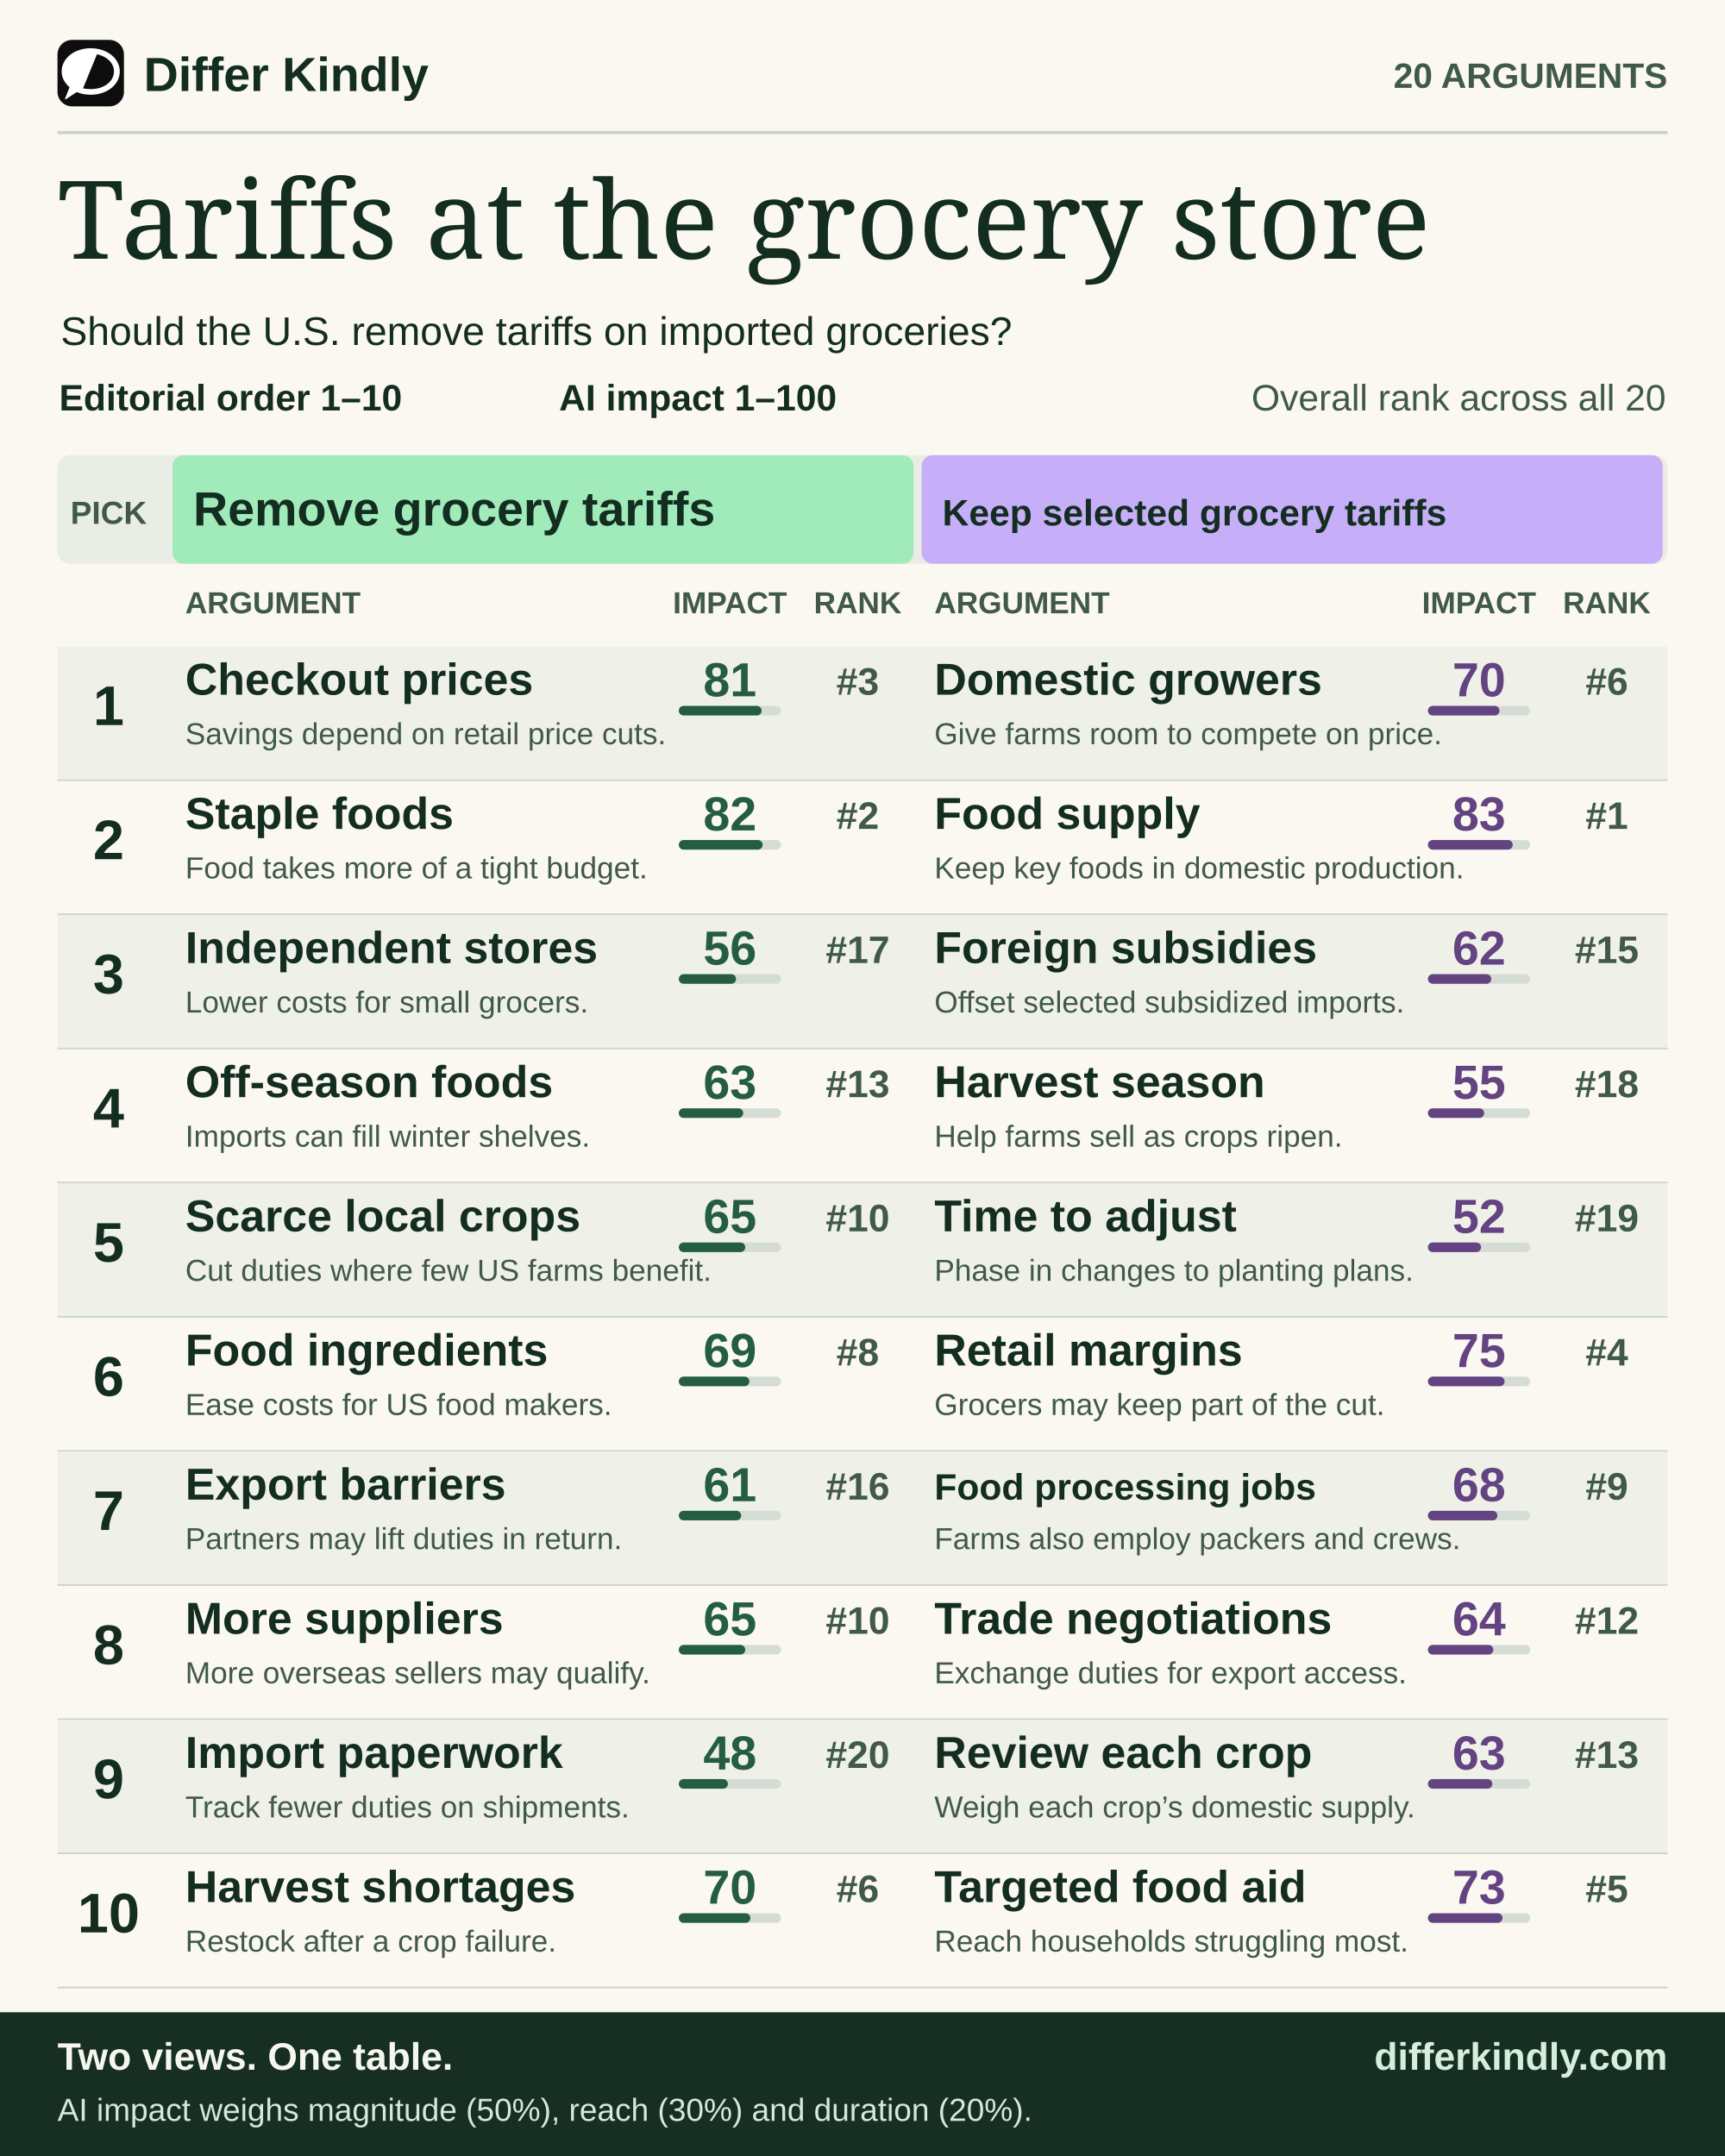
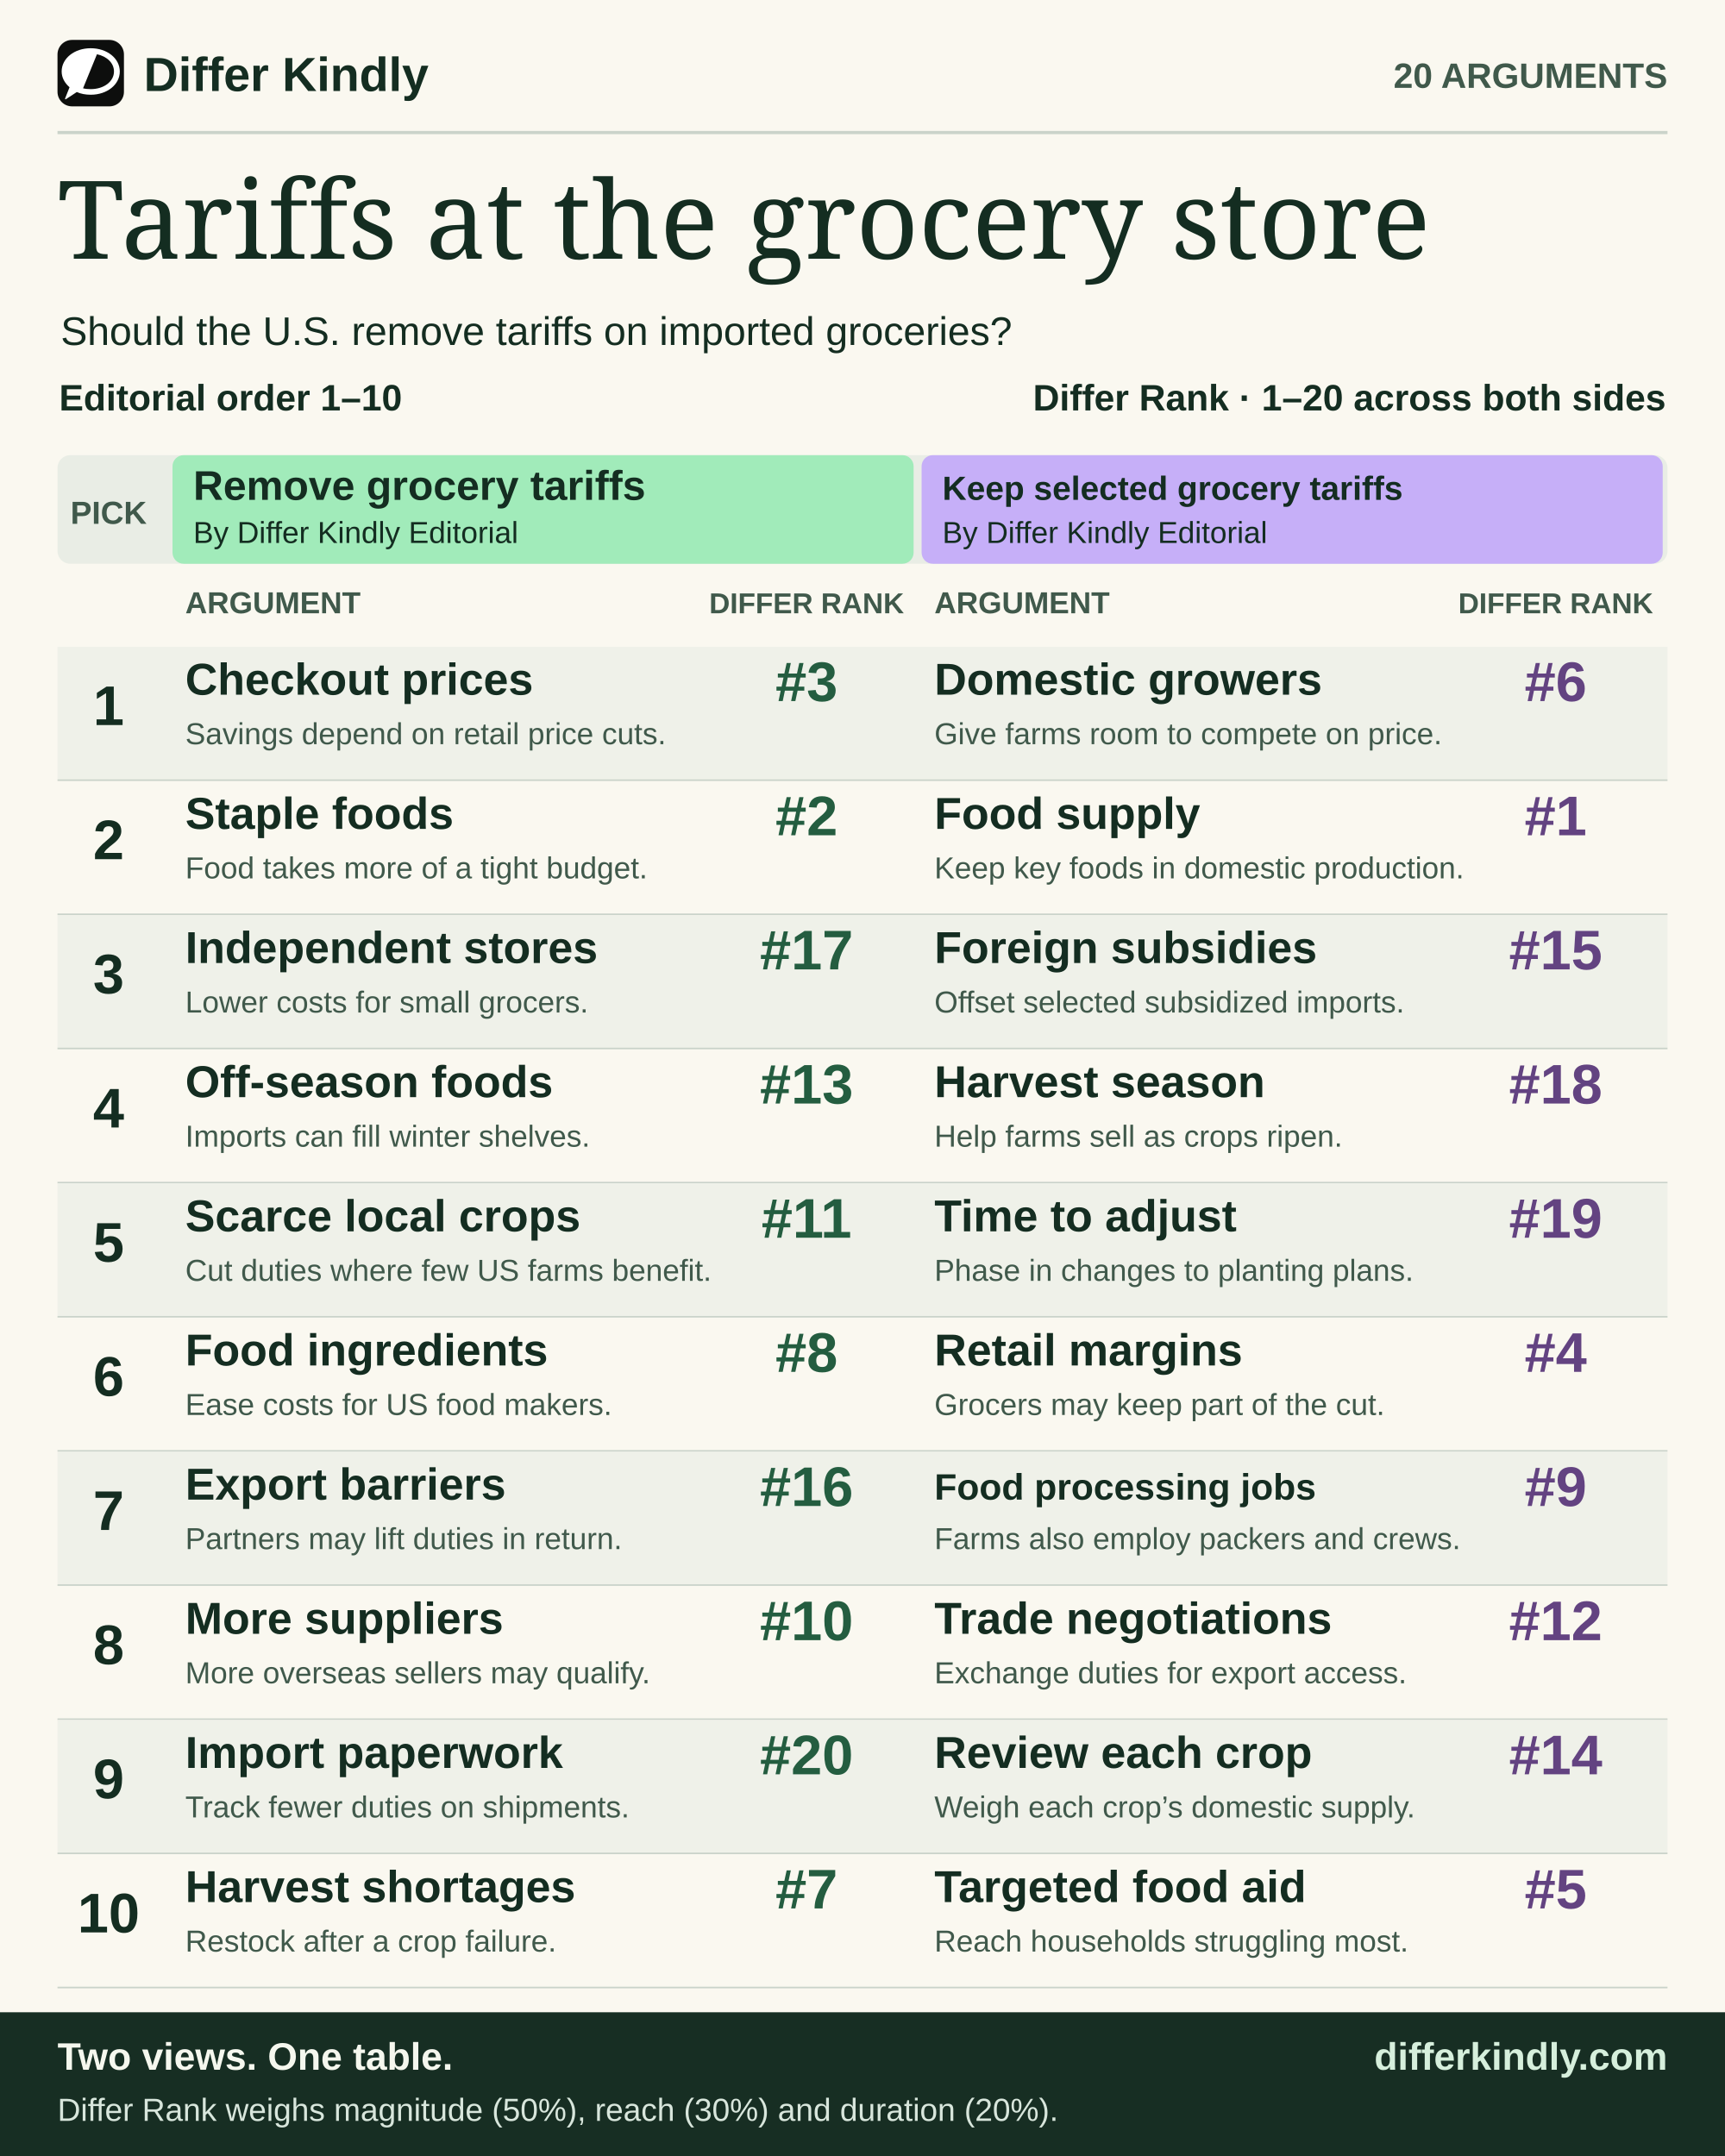
- <svg xmlns="http://www.w3.org/2000/svg" width="1080" height="1350" viewBox="0 0 1080 1350" data-poster-format="impact-v2" role="img" font-family="Arial, sans-serif">
+ <svg xmlns="http://www.w3.org/2000/svg" width="1080" height="1350" viewBox="0 0 1080 1350" data-poster-format="impact-v2" data-rank-method="differ-rank-v1" role="img" font-family="Arial, sans-serif">
  <rect x="0" y="0" width="1080" height="1350" rx="0" fill="#faf8f0" />
  <g transform="translate(36 25) scale(1.30)">
    <rect width="32" height="32" rx="7" fill="#0d0e0d" />
    <path fill="white" fill-rule="evenodd" d="M16 4C23.9 4 30 8.9 30 15.2S23.9 26.4 16 26.4C13.6 26.4 11.3 26 9.3 25.1L4.1 28.5Q3.5 28.8 3.7 28.1L5.8 22.8C3.4 20.7 2 18.1 2 15.2C2 8.9 8.1 4 16 4ZM19 6.9L12.3 23.3C13.5 23.6 14.7 23.7 16 23.7C22.4 23.7 27.2 20 27.2 15.2C27.2 11.1 23.8 7.9 19 6.9Z" />
  </g>
  <text x="90" y="57" font-size="30" font-weight="700" fill="#142d21">Differ Kindly</text>
  <text x="1044" y="55" font-size="22" font-weight="700" fill="#40594b" text-anchor="end">20 ARGUMENTS</text>
  <rect x="36" y="82" width="1008" height="2" rx="0" fill="#cad3ca" />
  <text x="36" y="162" font-size="68" font-weight="500" fill="#142d21" font-family="Georgia, serif">Tariffs at the grocery store</text>
  <text x="38" y="216" font-size="25" font-weight="400" fill="#142d21">Should the U.S. remove tariffs on imported groceries?</text>
  <text x="37" y="257" font-size="23" font-weight="700" fill="#142d21">Editorial order 1–10</text>
-   <text x="350" y="257" font-size="23" font-weight="700" fill="#142d21">AI impact 1–100</text>
-   <text x="1043" y="257" font-size="23" font-weight="400" fill="#40594b" text-anchor="end">Overall rank across all 20</text>
+   <text x="1043" y="257" font-size="23" font-weight="700" fill="#142d21" text-anchor="end">Differ Rank · 1–20 across both sides</text>
  <rect x="36" y="285" width="1008" height="68" rx="8" fill="#e9ede5" />
  <text x="68" y="328" font-size="20" font-weight="700" fill="#40594b" text-anchor="middle">PICK</text>
  <rect x="108" y="285" width="464" height="68" rx="7" fill="#a1ebba" />
-   <text x="121" y="329" font-size="30" font-weight="700" fill="#142d21">Remove grocery tariffs</text>
+   <text x="121" y="313" font-size="26" font-weight="700" fill="#142d21">Remove grocery tariffs</text>
+   <text x="121" y="340" font-size="19" font-weight="500" fill="#142d21" data-byline="0">By Differ Kindly Editorial</text>
  <text x="116" y="384" font-size="19" font-weight="700" fill="#40594b">ARGUMENT</text>
-   <text x="457" y="384" font-size="19" font-weight="700" fill="#40594b" text-anchor="middle">IMPACT</text>
-   <text x="537" y="384" font-size="19" font-weight="700" fill="#40594b" text-anchor="middle">RANK</text>
+   <text x="505" y="384" font-size="18" font-weight="700" fill="#40594b" text-anchor="middle">DIFFER RANK</text>
  <rect x="577" y="285" width="464" height="68" rx="7" fill="#c6aff8" />
-   <text x="590" y="329" font-size="23" font-weight="700" fill="#142d21">Keep selected grocery tariffs</text>
+   <text x="590" y="313" font-size="21" font-weight="700" fill="#142d21">Keep selected grocery tariffs</text>
+   <text x="590" y="340" font-size="19" font-weight="500" fill="#142d21" data-byline="1">By Differ Kindly Editorial</text>
  <text x="585" y="384" font-size="19" font-weight="700" fill="#40594b">ARGUMENT</text>
-   <text x="926" y="384" font-size="19" font-weight="700" fill="#40594b" text-anchor="middle">IMPACT</text>
-   <text x="1006" y="384" font-size="19" font-weight="700" fill="#40594b" text-anchor="middle">RANK</text>
+   <text x="974" y="384" font-size="18" font-weight="700" fill="#40594b" text-anchor="middle">DIFFER RANK</text>
  <rect x="36" y="405" width="1008" height="83" rx="0" fill="#eff1e9" />
  <text x="68" y="454" font-size="35" font-weight="700" fill="#142d21" text-anchor="middle">1</text>
-   <g data-argument-id="502ca531-c9d6-5be8-b950-83c68ea6931e" data-reader-id="502ca531-c9d6-5be8-b950-83c68ea6931e" data-rank="3" data-impact="81" data-confidence="moderate" data-explanation="Estimated magnitude 78/100, reach 93/100 and duration 72/100." data-pick="1" data-side="0">
+   <g data-argument-id="502ca531-c9d6-5be8-b950-83c68ea6931e" data-reader-id="502ca531-c9d6-5be8-b950-83c68ea6931e" data-rank="3" data-impact="81.3" data-author="Differ Kindly Editorial" data-confidence="moderate" data-explanation="Estimated magnitude 78/100, reach 93/100 and duration 72/100." data-pick="1" data-side="0">
    <path data-hit="" d="M108 405h464v83h-464z" fill="transparent" />
    <text x="116" y="435" font-size="28" font-weight="700" fill="#142d21">Checkout prices</text>
-     <text x="457" y="436" font-size="30" font-weight="700" fill="#245d40" text-anchor="middle">81</text>
-     <text x="537" y="435" font-size="24" font-weight="700" fill="#40594b" text-anchor="middle">#3</text>
-     <rect x="425" y="442" width="64" height="6" rx="3" fill="#d5dcd5" />
-     <rect x="425" y="442" width="51.84" height="6" rx="3" fill="#245d40" />
+     <text x="505" y="439" font-size="35" font-weight="700" fill="#245d40" text-anchor="middle">#3</text>
    <text x="116" y="466" font-size="19" font-weight="400" fill="#40594b">Savings depend on retail price cuts.</text>
  </g>
-   <g data-argument-id="ff638b04-07a1-54ab-8883-6c14b2005770" data-reader-id="ff638b04-07a1-54ab-8883-6c14b2005770" data-rank="6" data-impact="70" data-confidence="moderate" data-explanation="Estimated magnitude 77/100, reach 51/100 and duration 80/100." data-pick="1" data-side="1">
+   <g data-argument-id="ff638b04-07a1-54ab-8883-6c14b2005770" data-reader-id="ff638b04-07a1-54ab-8883-6c14b2005770" data-rank="6" data-impact="69.8" data-author="Differ Kindly Editorial" data-confidence="moderate" data-explanation="Estimated magnitude 77/100, reach 51/100 and duration 80/100." data-pick="1" data-side="1">
    <path data-hit="" d="M577 405h464v83h-464z" fill="transparent" />
    <text x="585" y="435" font-size="28" font-weight="700" fill="#142d21">Domestic growers</text>
-     <text x="926" y="436" font-size="30" font-weight="700" fill="#634381" text-anchor="middle">70</text>
-     <text x="1006" y="435" font-size="24" font-weight="700" fill="#40594b" text-anchor="middle">#6</text>
-     <rect x="894" y="442" width="64" height="6" rx="3" fill="#d5dcd5" />
-     <rect x="894" y="442" width="44.8" height="6" rx="3" fill="#634381" />
+     <text x="974" y="439" font-size="35" font-weight="700" fill="#634381" text-anchor="middle">#6</text>
    <text x="585" y="466" font-size="19" font-weight="400" fill="#40594b">Give farms room to compete on price.</text>
  </g>
  <rect x="36" y="488" width="1008" height="1" rx="0" fill="#cad3ca" />
  <text x="68" y="538" font-size="35" font-weight="700" fill="#142d21" text-anchor="middle">2</text>
-   <g data-argument-id="6b3e9f08-fe79-5b91-aee3-1a5a050b9e71" data-reader-id="6b3e9f08-fe79-5b91-aee3-1a5a050b9e71" data-rank="2" data-impact="82" data-confidence="moderate" data-explanation="Estimated magnitude 86/100, reach 80/100 and duration 76/100." data-pick="2" data-side="0">
+   <g data-argument-id="6b3e9f08-fe79-5b91-aee3-1a5a050b9e71" data-reader-id="6b3e9f08-fe79-5b91-aee3-1a5a050b9e71" data-rank="2" data-impact="82.2" data-author="Differ Kindly Editorial" data-confidence="moderate" data-explanation="Estimated magnitude 86/100, reach 80/100 and duration 76/100." data-pick="2" data-side="0">
    <path data-hit="" d="M108 489h464v83h-464z" fill="transparent" />
    <text x="116" y="519" font-size="28" font-weight="700" fill="#142d21">Staple foods</text>
-     <text x="457" y="520" font-size="30" font-weight="700" fill="#245d40" text-anchor="middle">82</text>
-     <text x="537" y="519" font-size="24" font-weight="700" fill="#40594b" text-anchor="middle">#2</text>
-     <rect x="425" y="526" width="64" height="6" rx="3" fill="#d5dcd5" />
-     <rect x="425" y="526" width="52.48" height="6" rx="3" fill="#245d40" />
+     <text x="505" y="523" font-size="35" font-weight="700" fill="#245d40" text-anchor="middle">#2</text>
    <text x="116" y="550" font-size="19" font-weight="400" fill="#40594b">Food takes more of a tight budget.</text>
  </g>
-   <g data-argument-id="3c125cfe-783d-54bf-8857-4858492866d3" data-reader-id="3c125cfe-783d-54bf-8857-4858492866d3" data-rank="1" data-impact="83" data-confidence="moderate" data-explanation="Estimated magnitude 82/100, reach 80/100 and duration 91/100." data-pick="2" data-side="1">
+   <g data-argument-id="3c125cfe-783d-54bf-8857-4858492866d3" data-reader-id="3c125cfe-783d-54bf-8857-4858492866d3" data-rank="1" data-impact="83.2" data-author="Differ Kindly Editorial" data-confidence="moderate" data-explanation="Estimated magnitude 82/100, reach 80/100 and duration 91/100." data-pick="2" data-side="1">
    <path data-hit="" d="M577 489h464v83h-464z" fill="transparent" />
    <text x="585" y="519" font-size="28" font-weight="700" fill="#142d21">Food supply</text>
-     <text x="926" y="520" font-size="30" font-weight="700" fill="#634381" text-anchor="middle">83</text>
-     <text x="1006" y="519" font-size="24" font-weight="700" fill="#40594b" text-anchor="middle">#1</text>
-     <rect x="894" y="526" width="64" height="6" rx="3" fill="#d5dcd5" />
-     <rect x="894" y="526" width="53.12" height="6" rx="3" fill="#634381" />
+     <text x="974" y="523" font-size="35" font-weight="700" fill="#634381" text-anchor="middle">#1</text>
    <text x="585" y="550" font-size="19" font-weight="400" fill="#40594b">Keep key foods in domestic production.</text>
  </g>
  <rect x="36" y="572" width="1008" height="1" rx="0" fill="#cad3ca" />
  <rect x="36" y="573" width="1008" height="83" rx="0" fill="#eff1e9" />
  <text x="68" y="622" font-size="35" font-weight="700" fill="#142d21" text-anchor="middle">3</text>
-   <g data-argument-id="eb2054a4-2832-50f3-bbca-16eaf0a73ffa" data-reader-id="eb2054a4-2832-50f3-bbca-16eaf0a73ffa" data-rank="17" data-impact="56" data-confidence="moderate" data-explanation="Estimated magnitude 63/100, reach 40/100 and duration 61/100." data-pick="3" data-side="0">
+   <g data-argument-id="eb2054a4-2832-50f3-bbca-16eaf0a73ffa" data-reader-id="eb2054a4-2832-50f3-bbca-16eaf0a73ffa" data-rank="17" data-impact="55.7" data-author="Differ Kindly Editorial" data-confidence="moderate" data-explanation="Estimated magnitude 63/100, reach 40/100 and duration 61/100." data-pick="3" data-side="0">
    <path data-hit="" d="M108 573h464v83h-464z" fill="transparent" />
    <text x="116" y="603" font-size="28" font-weight="700" fill="#142d21">Independent stores</text>
-     <text x="457" y="604" font-size="30" font-weight="700" fill="#245d40" text-anchor="middle">56</text>
-     <text x="537" y="603" font-size="24" font-weight="700" fill="#40594b" text-anchor="middle">#17</text>
-     <rect x="425" y="610" width="64" height="6" rx="3" fill="#d5dcd5" />
-     <rect x="425" y="610" width="35.84" height="6" rx="3" fill="#245d40" />
+     <text x="505" y="607" font-size="35" font-weight="700" fill="#245d40" text-anchor="middle">#17</text>
    <text x="116" y="634" font-size="19" font-weight="400" fill="#40594b">Lower costs for small grocers.</text>
  </g>
-   <g data-argument-id="a6e700d6-7621-5efb-adce-a6eb86f8d643" data-reader-id="a6e700d6-7621-5efb-adce-a6eb86f8d643" data-rank="15" data-impact="62" data-confidence="moderate" data-explanation="Estimated magnitude 65/100, reach 49/100 and duration 74/100." data-pick="3" data-side="1">
+   <g data-argument-id="a6e700d6-7621-5efb-adce-a6eb86f8d643" data-reader-id="a6e700d6-7621-5efb-adce-a6eb86f8d643" data-rank="15" data-impact="62" data-author="Differ Kindly Editorial" data-confidence="moderate" data-explanation="Estimated magnitude 65/100, reach 49/100 and duration 74/100." data-pick="3" data-side="1">
    <path data-hit="" d="M577 573h464v83h-464z" fill="transparent" />
    <text x="585" y="603" font-size="28" font-weight="700" fill="#142d21">Foreign subsidies</text>
-     <text x="926" y="604" font-size="30" font-weight="700" fill="#634381" text-anchor="middle">62</text>
-     <text x="1006" y="603" font-size="24" font-weight="700" fill="#40594b" text-anchor="middle">#15</text>
-     <rect x="894" y="610" width="64" height="6" rx="3" fill="#d5dcd5" />
-     <rect x="894" y="610" width="39.68" height="6" rx="3" fill="#634381" />
+     <text x="974" y="607" font-size="35" font-weight="700" fill="#634381" text-anchor="middle">#15</text>
    <text x="585" y="634" font-size="19" font-weight="400" fill="#40594b">Offset selected subsidized imports.</text>
  </g>
  <rect x="36" y="656" width="1008" height="1" rx="0" fill="#cad3ca" />
  <text x="68" y="706" font-size="35" font-weight="700" fill="#142d21" text-anchor="middle">4</text>
-   <g data-argument-id="b1e9e109-237a-5ef9-9ba1-a1f3d5ac4fca" data-reader-id="b1e9e109-237a-5ef9-9ba1-a1f3d5ac4fca" data-rank="13" data-impact="63" data-confidence="moderate" data-explanation="Estimated magnitude 55/100, reach 80/100 and duration 58/100." data-pick="4" data-side="0">
+   <g data-argument-id="b1e9e109-237a-5ef9-9ba1-a1f3d5ac4fca" data-reader-id="b1e9e109-237a-5ef9-9ba1-a1f3d5ac4fca" data-rank="13" data-impact="63.1" data-author="Differ Kindly Editorial" data-confidence="moderate" data-explanation="Estimated magnitude 55/100, reach 80/100 and duration 58/100." data-pick="4" data-side="0">
    <path data-hit="" d="M108 657h464v83h-464z" fill="transparent" />
    <text x="116" y="687" font-size="28" font-weight="700" fill="#142d21">Off-season foods</text>
-     <text x="457" y="688" font-size="30" font-weight="700" fill="#245d40" text-anchor="middle">63</text>
-     <text x="537" y="687" font-size="24" font-weight="700" fill="#40594b" text-anchor="middle">#13</text>
-     <rect x="425" y="694" width="64" height="6" rx="3" fill="#d5dcd5" />
-     <rect x="425" y="694" width="40.32" height="6" rx="3" fill="#245d40" />
+     <text x="505" y="691" font-size="35" font-weight="700" fill="#245d40" text-anchor="middle">#13</text>
    <text x="116" y="718" font-size="19" font-weight="400" fill="#40594b">Imports can fill winter shelves.</text>
  </g>
-   <g data-argument-id="6ed00aa1-413d-5e68-b6d2-262fc84934ef" data-reader-id="6ed00aa1-413d-5e68-b6d2-262fc84934ef" data-rank="18" data-impact="55" data-confidence="moderate" data-explanation="Estimated magnitude 64/100, reach 47/100 and duration 46/100." data-pick="4" data-side="1">
+   <g data-argument-id="6ed00aa1-413d-5e68-b6d2-262fc84934ef" data-reader-id="6ed00aa1-413d-5e68-b6d2-262fc84934ef" data-rank="18" data-impact="55.3" data-author="Differ Kindly Editorial" data-confidence="moderate" data-explanation="Estimated magnitude 64/100, reach 47/100 and duration 46/100." data-pick="4" data-side="1">
    <path data-hit="" d="M577 657h464v83h-464z" fill="transparent" />
    <text x="585" y="687" font-size="28" font-weight="700" fill="#142d21">Harvest season</text>
-     <text x="926" y="688" font-size="30" font-weight="700" fill="#634381" text-anchor="middle">55</text>
-     <text x="1006" y="687" font-size="24" font-weight="700" fill="#40594b" text-anchor="middle">#18</text>
-     <rect x="894" y="694" width="64" height="6" rx="3" fill="#d5dcd5" />
-     <rect x="894" y="694" width="35.2" height="6" rx="3" fill="#634381" />
+     <text x="974" y="691" font-size="35" font-weight="700" fill="#634381" text-anchor="middle">#18</text>
    <text x="585" y="718" font-size="19" font-weight="400" fill="#40594b">Help farms sell as crops ripen.</text>
  </g>
  <rect x="36" y="740" width="1008" height="1" rx="0" fill="#cad3ca" />
  <rect x="36" y="741" width="1008" height="83" rx="0" fill="#eff1e9" />
  <text x="68" y="790" font-size="35" font-weight="700" fill="#142d21" text-anchor="middle">5</text>
-   <g data-argument-id="ecbfcb67-58e4-51f0-b05f-ec0acd35cd12" data-reader-id="ecbfcb67-58e4-51f0-b05f-ec0acd35cd12" data-rank="10" data-impact="65" data-confidence="moderate" data-explanation="Estimated magnitude 61/100, reach 64/100 and duration 74/100." data-pick="5" data-side="0">
+   <g data-argument-id="ecbfcb67-58e4-51f0-b05f-ec0acd35cd12" data-reader-id="ecbfcb67-58e4-51f0-b05f-ec0acd35cd12" data-rank="11" data-impact="64.5" data-author="Differ Kindly Editorial" data-confidence="moderate" data-explanation="Estimated magnitude 61/100, reach 64/100 and duration 74/100." data-pick="5" data-side="0">
    <path data-hit="" d="M108 741h464v83h-464z" fill="transparent" />
    <text x="116" y="771" font-size="28" font-weight="700" fill="#142d21">Scarce local crops</text>
-     <text x="457" y="772" font-size="30" font-weight="700" fill="#245d40" text-anchor="middle">65</text>
-     <text x="537" y="771" font-size="24" font-weight="700" fill="#40594b" text-anchor="middle">#10</text>
-     <rect x="425" y="778" width="64" height="6" rx="3" fill="#d5dcd5" />
-     <rect x="425" y="778" width="41.6" height="6" rx="3" fill="#245d40" />
+     <text x="505" y="775" font-size="35" font-weight="700" fill="#245d40" text-anchor="middle">#11</text>
    <text x="116" y="802" font-size="19" font-weight="400" fill="#40594b">Cut duties where few US farms benefit.</text>
  </g>
-   <g data-argument-id="5ca5f290-e51c-5af9-b871-b8315b0f6eef" data-reader-id="5ca5f290-e51c-5af9-b871-b8315b0f6eef" data-rank="19" data-impact="52" data-confidence="moderate" data-explanation="Estimated magnitude 59/100, reach 44/100 and duration 44/100." data-pick="5" data-side="1">
+   <g data-argument-id="5ca5f290-e51c-5af9-b871-b8315b0f6eef" data-reader-id="5ca5f290-e51c-5af9-b871-b8315b0f6eef" data-rank="19" data-impact="51.5" data-author="Differ Kindly Editorial" data-confidence="moderate" data-explanation="Estimated magnitude 59/100, reach 44/100 and duration 44/100." data-pick="5" data-side="1">
    <path data-hit="" d="M577 741h464v83h-464z" fill="transparent" />
    <text x="585" y="771" font-size="28" font-weight="700" fill="#142d21">Time to adjust</text>
-     <text x="926" y="772" font-size="30" font-weight="700" fill="#634381" text-anchor="middle">52</text>
-     <text x="1006" y="771" font-size="24" font-weight="700" fill="#40594b" text-anchor="middle">#19</text>
-     <rect x="894" y="778" width="64" height="6" rx="3" fill="#d5dcd5" />
-     <rect x="894" y="778" width="33.28" height="6" rx="3" fill="#634381" />
+     <text x="974" y="775" font-size="35" font-weight="700" fill="#634381" text-anchor="middle">#19</text>
    <text x="585" y="802" font-size="19" font-weight="400" fill="#40594b">Phase in changes to planting plans.</text>
  </g>
  <rect x="36" y="824" width="1008" height="1" rx="0" fill="#cad3ca" />
  <text x="68" y="874" font-size="35" font-weight="700" fill="#142d21" text-anchor="middle">6</text>
-   <g data-argument-id="19d98bbe-8153-5f3a-8113-df7e591814aa" data-reader-id="19d98bbe-8153-5f3a-8113-df7e591814aa" data-rank="8" data-impact="69" data-confidence="moderate" data-explanation="Estimated magnitude 68/100, reach 70/100 and duration 71/100." data-pick="6" data-side="0">
+   <g data-argument-id="19d98bbe-8153-5f3a-8113-df7e591814aa" data-reader-id="19d98bbe-8153-5f3a-8113-df7e591814aa" data-rank="8" data-impact="69.2" data-author="Differ Kindly Editorial" data-confidence="moderate" data-explanation="Estimated magnitude 68/100, reach 70/100 and duration 71/100." data-pick="6" data-side="0">
    <path data-hit="" d="M108 825h464v83h-464z" fill="transparent" />
    <text x="116" y="855" font-size="28" font-weight="700" fill="#142d21">Food ingredients</text>
-     <text x="457" y="856" font-size="30" font-weight="700" fill="#245d40" text-anchor="middle">69</text>
-     <text x="537" y="855" font-size="24" font-weight="700" fill="#40594b" text-anchor="middle">#8</text>
-     <rect x="425" y="862" width="64" height="6" rx="3" fill="#d5dcd5" />
-     <rect x="425" y="862" width="44.16" height="6" rx="3" fill="#245d40" />
+     <text x="505" y="859" font-size="35" font-weight="700" fill="#245d40" text-anchor="middle">#8</text>
    <text x="116" y="886" font-size="19" font-weight="400" fill="#40594b">Ease costs for US food makers.</text>
  </g>
-   <g data-argument-id="241cd8c2-fbc0-529b-8ba2-f957fe3d8521" data-reader-id="241cd8c2-fbc0-529b-8ba2-f957fe3d8521" data-rank="4" data-impact="75" data-confidence="moderate" data-explanation="Estimated magnitude 74/100, reach 84/100 and duration 63/100." data-pick="6" data-side="1">
+   <g data-argument-id="241cd8c2-fbc0-529b-8ba2-f957fe3d8521" data-reader-id="241cd8c2-fbc0-529b-8ba2-f957fe3d8521" data-rank="4" data-impact="74.8" data-author="Differ Kindly Editorial" data-confidence="moderate" data-explanation="Estimated magnitude 74/100, reach 84/100 and duration 63/100." data-pick="6" data-side="1">
    <path data-hit="" d="M577 825h464v83h-464z" fill="transparent" />
    <text x="585" y="855" font-size="28" font-weight="700" fill="#142d21">Retail margins</text>
-     <text x="926" y="856" font-size="30" font-weight="700" fill="#634381" text-anchor="middle">75</text>
-     <text x="1006" y="855" font-size="24" font-weight="700" fill="#40594b" text-anchor="middle">#4</text>
-     <rect x="894" y="862" width="64" height="6" rx="3" fill="#d5dcd5" />
-     <rect x="894" y="862" width="48" height="6" rx="3" fill="#634381" />
+     <text x="974" y="859" font-size="35" font-weight="700" fill="#634381" text-anchor="middle">#4</text>
    <text x="585" y="886" font-size="19" font-weight="400" fill="#40594b">Grocers may keep part of the cut.</text>
  </g>
  <rect x="36" y="908" width="1008" height="1" rx="0" fill="#cad3ca" />
  <rect x="36" y="909" width="1008" height="83" rx="0" fill="#eff1e9" />
  <text x="68" y="958" font-size="35" font-weight="700" fill="#142d21" text-anchor="middle">7</text>
-   <g data-argument-id="33ab37c3-3cd8-5ad7-9649-3e1fe0953b5f" data-reader-id="33ab37c3-3cd8-5ad7-9649-3e1fe0953b5f" data-rank="16" data-impact="61" data-confidence="low" data-explanation="Estimated magnitude 66/100, reach 47/100 and duration 71/100." data-pick="7" data-side="0">
+   <g data-argument-id="33ab37c3-3cd8-5ad7-9649-3e1fe0953b5f" data-reader-id="33ab37c3-3cd8-5ad7-9649-3e1fe0953b5f" data-rank="16" data-impact="61.3" data-author="Differ Kindly Editorial" data-confidence="low" data-explanation="Estimated magnitude 66/100, reach 47/100 and duration 71/100." data-pick="7" data-side="0">
    <path data-hit="" d="M108 909h464v83h-464z" fill="transparent" />
    <text x="116" y="939" font-size="28" font-weight="700" fill="#142d21">Export barriers</text>
-     <text x="457" y="940" font-size="30" font-weight="700" fill="#245d40" text-anchor="middle">61</text>
-     <text x="537" y="939" font-size="24" font-weight="700" fill="#40594b" text-anchor="middle">#16</text>
-     <rect x="425" y="946" width="64" height="6" rx="3" fill="#d5dcd5" />
-     <rect x="425" y="946" width="39.04" height="6" rx="3" fill="#245d40" />
+     <text x="505" y="943" font-size="35" font-weight="700" fill="#245d40" text-anchor="middle">#16</text>
    <text x="116" y="970" font-size="19" font-weight="400" fill="#40594b">Partners may lift duties in return.</text>
  </g>
-   <g data-argument-id="874ce080-a582-596c-ba6e-6e3abaf1607b" data-reader-id="874ce080-a582-596c-ba6e-6e3abaf1607b" data-rank="9" data-impact="68" data-confidence="moderate" data-explanation="Estimated magnitude 79/100, reach 45/100 and duration 77/100." data-pick="7" data-side="1">
+   <g data-argument-id="874ce080-a582-596c-ba6e-6e3abaf1607b" data-reader-id="874ce080-a582-596c-ba6e-6e3abaf1607b" data-rank="9" data-impact="68.4" data-author="Differ Kindly Editorial" data-confidence="moderate" data-explanation="Estimated magnitude 79/100, reach 45/100 and duration 77/100." data-pick="7" data-side="1">
    <path data-hit="" d="M577 909h464v83h-464z" fill="transparent" />
    <text x="585" y="939" font-size="23" font-weight="700" fill="#142d21">Food processing jobs</text>
-     <text x="926" y="940" font-size="30" font-weight="700" fill="#634381" text-anchor="middle">68</text>
-     <text x="1006" y="939" font-size="24" font-weight="700" fill="#40594b" text-anchor="middle">#9</text>
-     <rect x="894" y="946" width="64" height="6" rx="3" fill="#d5dcd5" />
-     <rect x="894" y="946" width="43.52" height="6" rx="3" fill="#634381" />
+     <text x="974" y="943" font-size="35" font-weight="700" fill="#634381" text-anchor="middle">#9</text>
    <text x="585" y="970" font-size="19" font-weight="400" fill="#40594b">Farms also employ packers and crews.</text>
  </g>
  <rect x="36" y="992" width="1008" height="1" rx="0" fill="#cad3ca" />
  <text x="68" y="1042" font-size="35" font-weight="700" fill="#142d21" text-anchor="middle">8</text>
-   <g data-argument-id="4f5d5a70-c543-50f4-9dfb-69383ff1f586" data-reader-id="4f5d5a70-c543-50f4-9dfb-69383ff1f586" data-rank="10" data-impact="65" data-confidence="moderate" data-explanation="Estimated magnitude 62/100, reach 61/100 and duration 77/100." data-pick="8" data-side="0">
+   <g data-argument-id="4f5d5a70-c543-50f4-9dfb-69383ff1f586" data-reader-id="4f5d5a70-c543-50f4-9dfb-69383ff1f586" data-rank="10" data-impact="64.7" data-author="Differ Kindly Editorial" data-confidence="moderate" data-explanation="Estimated magnitude 62/100, reach 61/100 and duration 77/100." data-pick="8" data-side="0">
    <path data-hit="" d="M108 993h464v83h-464z" fill="transparent" />
    <text x="116" y="1023" font-size="28" font-weight="700" fill="#142d21">More suppliers</text>
-     <text x="457" y="1024" font-size="30" font-weight="700" fill="#245d40" text-anchor="middle">65</text>
-     <text x="537" y="1023" font-size="24" font-weight="700" fill="#40594b" text-anchor="middle">#10</text>
-     <rect x="425" y="1030" width="64" height="6" rx="3" fill="#d5dcd5" />
-     <rect x="425" y="1030" width="41.6" height="6" rx="3" fill="#245d40" />
+     <text x="505" y="1027" font-size="35" font-weight="700" fill="#245d40" text-anchor="middle">#10</text>
    <text x="116" y="1054" font-size="19" font-weight="400" fill="#40594b">More overseas sellers may qualify.</text>
  </g>
-   <g data-argument-id="752225d4-4700-58c1-af5e-9dcaf51cab3f" data-reader-id="752225d4-4700-58c1-af5e-9dcaf51cab3f" data-rank="12" data-impact="64" data-confidence="low" data-explanation="Estimated magnitude 68/100, reach 54/100 and duration 70/100." data-pick="8" data-side="1">
+   <g data-argument-id="752225d4-4700-58c1-af5e-9dcaf51cab3f" data-reader-id="752225d4-4700-58c1-af5e-9dcaf51cab3f" data-rank="12" data-impact="64.2" data-author="Differ Kindly Editorial" data-confidence="low" data-explanation="Estimated magnitude 68/100, reach 54/100 and duration 70/100." data-pick="8" data-side="1">
    <path data-hit="" d="M577 993h464v83h-464z" fill="transparent" />
    <text x="585" y="1023" font-size="28" font-weight="700" fill="#142d21">Trade negotiations</text>
-     <text x="926" y="1024" font-size="30" font-weight="700" fill="#634381" text-anchor="middle">64</text>
-     <text x="1006" y="1023" font-size="24" font-weight="700" fill="#40594b" text-anchor="middle">#12</text>
-     <rect x="894" y="1030" width="64" height="6" rx="3" fill="#d5dcd5" />
-     <rect x="894" y="1030" width="40.96" height="6" rx="3" fill="#634381" />
+     <text x="974" y="1027" font-size="35" font-weight="700" fill="#634381" text-anchor="middle">#12</text>
    <text x="585" y="1054" font-size="19" font-weight="400" fill="#40594b">Exchange duties for export access.</text>
  </g>
  <rect x="36" y="1076" width="1008" height="1" rx="0" fill="#cad3ca" />
  <rect x="36" y="1077" width="1008" height="83" rx="0" fill="#eff1e9" />
  <text x="68" y="1126" font-size="35" font-weight="700" fill="#142d21" text-anchor="middle">9</text>
-   <g data-argument-id="9c59d814-e013-5db6-b21d-a4cbf444d768" data-reader-id="9c59d814-e013-5db6-b21d-a4cbf444d768" data-rank="20" data-impact="48" data-confidence="high" data-explanation="Estimated magnitude 43/100, reach 39/100 and duration 76/100." data-pick="9" data-side="0">
+   <g data-argument-id="9c59d814-e013-5db6-b21d-a4cbf444d768" data-reader-id="9c59d814-e013-5db6-b21d-a4cbf444d768" data-rank="20" data-impact="48.4" data-author="Differ Kindly Editorial" data-confidence="high" data-explanation="Estimated magnitude 43/100, reach 39/100 and duration 76/100." data-pick="9" data-side="0">
    <path data-hit="" d="M108 1077h464v83h-464z" fill="transparent" />
    <text x="116" y="1107" font-size="28" font-weight="700" fill="#142d21">Import paperwork</text>
-     <text x="457" y="1108" font-size="30" font-weight="700" fill="#245d40" text-anchor="middle">48</text>
-     <text x="537" y="1107" font-size="24" font-weight="700" fill="#40594b" text-anchor="middle">#20</text>
-     <rect x="425" y="1114" width="64" height="6" rx="3" fill="#d5dcd5" />
-     <rect x="425" y="1114" width="30.72" height="6" rx="3" fill="#245d40" />
+     <text x="505" y="1111" font-size="35" font-weight="700" fill="#245d40" text-anchor="middle">#20</text>
    <text x="116" y="1138" font-size="19" font-weight="400" fill="#40594b">Track fewer duties on shipments.</text>
  </g>
-   <g data-argument-id="5fd33304-d577-5a0d-b72c-286ae6c551b2" data-reader-id="5fd33304-d577-5a0d-b72c-286ae6c551b2" data-rank="13" data-impact="63" data-confidence="moderate" data-explanation="Estimated magnitude 59/100, reach 65/100 and duration 69/100." data-pick="9" data-side="1">
+   <g data-argument-id="5fd33304-d577-5a0d-b72c-286ae6c551b2" data-reader-id="5fd33304-d577-5a0d-b72c-286ae6c551b2" data-rank="14" data-impact="62.8" data-author="Differ Kindly Editorial" data-confidence="moderate" data-explanation="Estimated magnitude 59/100, reach 65/100 and duration 69/100." data-pick="9" data-side="1">
    <path data-hit="" d="M577 1077h464v83h-464z" fill="transparent" />
    <text x="585" y="1107" font-size="28" font-weight="700" fill="#142d21">Review each crop</text>
-     <text x="926" y="1108" font-size="30" font-weight="700" fill="#634381" text-anchor="middle">63</text>
-     <text x="1006" y="1107" font-size="24" font-weight="700" fill="#40594b" text-anchor="middle">#13</text>
-     <rect x="894" y="1114" width="64" height="6" rx="3" fill="#d5dcd5" />
-     <rect x="894" y="1114" width="40.32" height="6" rx="3" fill="#634381" />
+     <text x="974" y="1111" font-size="35" font-weight="700" fill="#634381" text-anchor="middle">#14</text>
    <text x="585" y="1138" font-size="19" font-weight="400" fill="#40594b">Weigh each crop’s domestic supply.</text>
  </g>
  <rect x="36" y="1160" width="1008" height="1" rx="0" fill="#cad3ca" />
  <text x="68" y="1210" font-size="35" font-weight="700" fill="#142d21" text-anchor="middle">10</text>
-   <g data-argument-id="61f524a4-6b64-5dbf-aa9d-052b4150f0a7" data-reader-id="61f524a4-6b64-5dbf-aa9d-052b4150f0a7" data-rank="6" data-impact="70" data-confidence="moderate" data-explanation="Estimated magnitude 83/100, reach 67/100 and duration 40/100." data-pick="10" data-side="0">
+   <g data-argument-id="61f524a4-6b64-5dbf-aa9d-052b4150f0a7" data-reader-id="61f524a4-6b64-5dbf-aa9d-052b4150f0a7" data-rank="7" data-impact="69.6" data-author="Differ Kindly Editorial" data-confidence="moderate" data-explanation="Estimated magnitude 83/100, reach 67/100 and duration 40/100." data-pick="10" data-side="0">
    <path data-hit="" d="M108 1161h464v83h-464z" fill="transparent" />
    <text x="116" y="1191" font-size="28" font-weight="700" fill="#142d21">Harvest shortages</text>
-     <text x="457" y="1192" font-size="30" font-weight="700" fill="#245d40" text-anchor="middle">70</text>
-     <text x="537" y="1191" font-size="24" font-weight="700" fill="#40594b" text-anchor="middle">#6</text>
-     <rect x="425" y="1198" width="64" height="6" rx="3" fill="#d5dcd5" />
-     <rect x="425" y="1198" width="44.8" height="6" rx="3" fill="#245d40" />
+     <text x="505" y="1195" font-size="35" font-weight="700" fill="#245d40" text-anchor="middle">#7</text>
    <text x="116" y="1222" font-size="19" font-weight="400" fill="#40594b">Restock after a crop failure.</text>
  </g>
-   <g data-argument-id="bd4ad2b7-7bef-5aba-b490-63911c0b3b63" data-reader-id="bd4ad2b7-7bef-5aba-b490-63911c0b3b63" data-rank="5" data-impact="73" data-confidence="moderate" data-explanation="Estimated magnitude 89/100, reach 49/100 and duration 69/100." data-pick="10" data-side="1">
+   <g data-argument-id="bd4ad2b7-7bef-5aba-b490-63911c0b3b63" data-reader-id="bd4ad2b7-7bef-5aba-b490-63911c0b3b63" data-rank="5" data-impact="73" data-author="Differ Kindly Editorial" data-confidence="moderate" data-explanation="Estimated magnitude 89/100, reach 49/100 and duration 69/100." data-pick="10" data-side="1">
    <path data-hit="" d="M577 1161h464v83h-464z" fill="transparent" />
    <text x="585" y="1191" font-size="28" font-weight="700" fill="#142d21">Targeted food aid</text>
-     <text x="926" y="1192" font-size="30" font-weight="700" fill="#634381" text-anchor="middle">73</text>
-     <text x="1006" y="1191" font-size="24" font-weight="700" fill="#40594b" text-anchor="middle">#5</text>
-     <rect x="894" y="1198" width="64" height="6" rx="3" fill="#d5dcd5" />
-     <rect x="894" y="1198" width="46.72" height="6" rx="3" fill="#634381" />
+     <text x="974" y="1195" font-size="35" font-weight="700" fill="#634381" text-anchor="middle">#5</text>
    <text x="585" y="1222" font-size="19" font-weight="400" fill="#40594b">Reach households struggling most.</text>
  </g>
  <rect x="36" y="1244" width="1008" height="1" rx="0" fill="#cad3ca" />
  <rect x="0" y="1260" width="1080" height="90" rx="0" fill="#172e23" />
  <text x="36" y="1296" font-size="24" font-weight="700" fill="#f5f7ee" data-activity="">Two views. One table.</text>
  <text x="1044" y="1296" font-size="24" font-weight="700" fill="#d6efdc" text-anchor="end">differkindly.com</text>
-   <text x="36" y="1328" font-size="20" font-weight="400" fill="#d8e6dc" data-rubric="">AI impact weighs magnitude (50%), reach (30%) and duration (20%).</text>
+   <text x="36" y="1328" font-size="20" font-weight="400" fill="#d8e6dc" data-rubric="">Differ Rank weighs magnitude (50%), reach (30%) and duration (20%).</text>
</svg>
